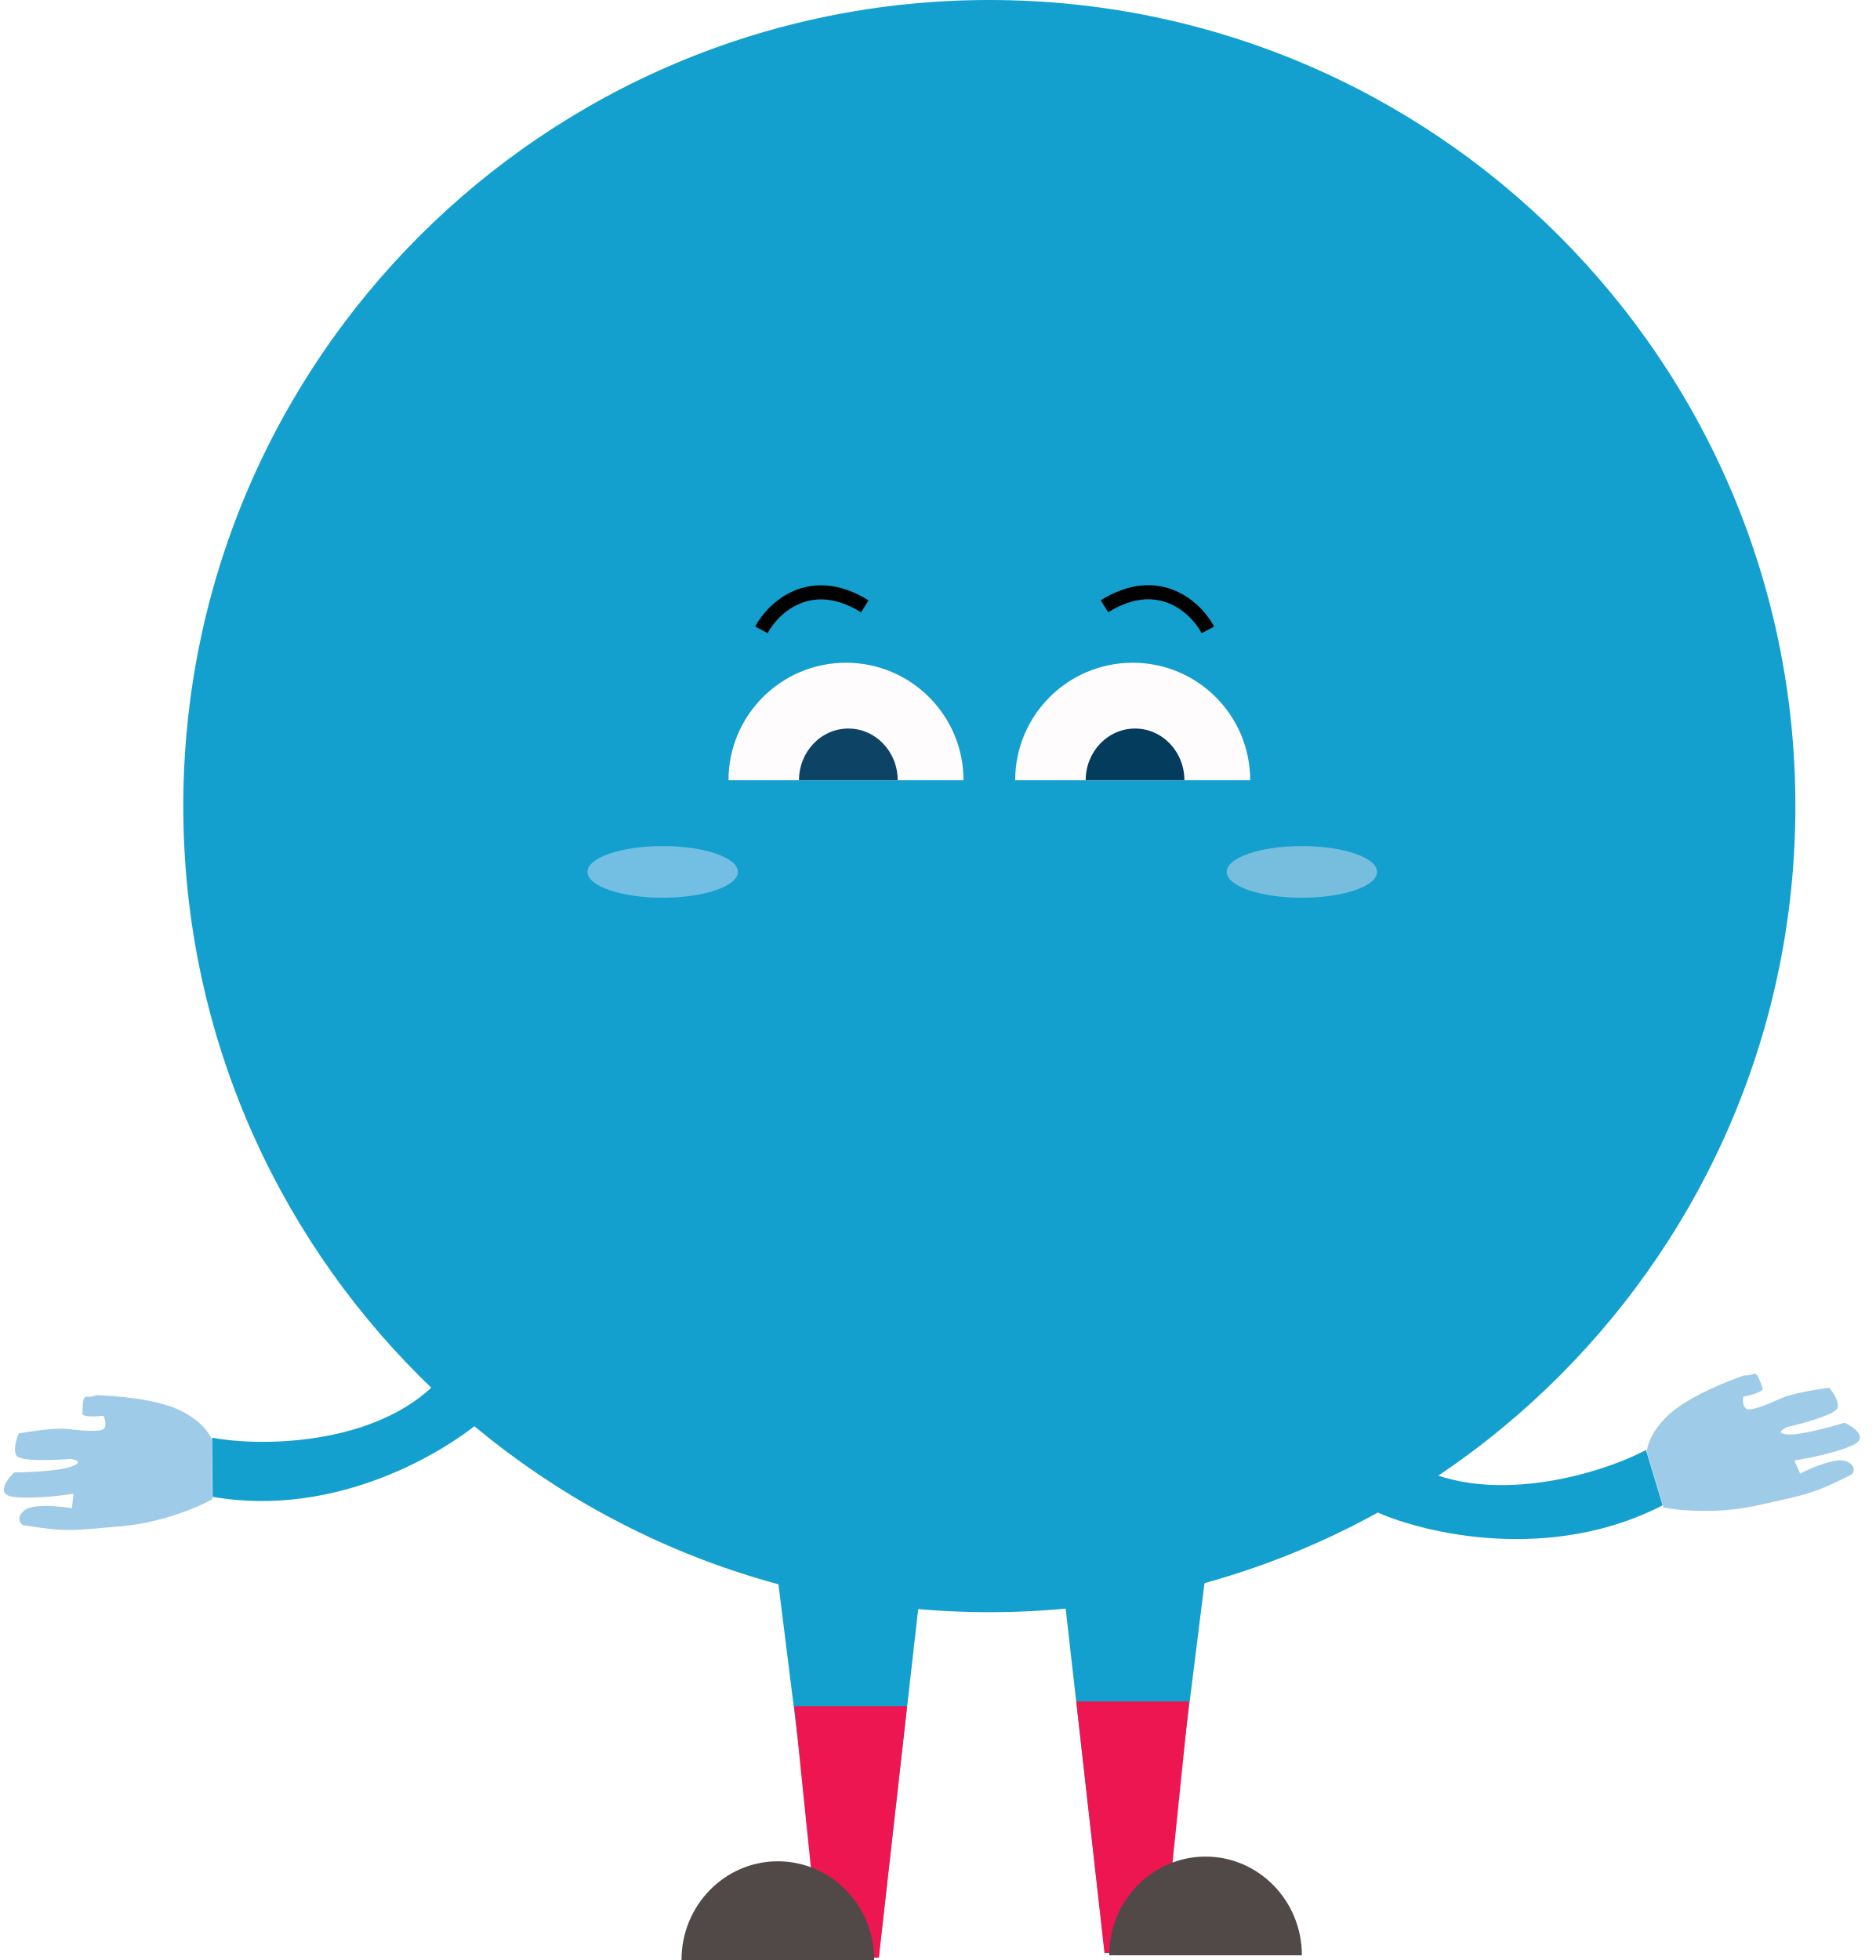
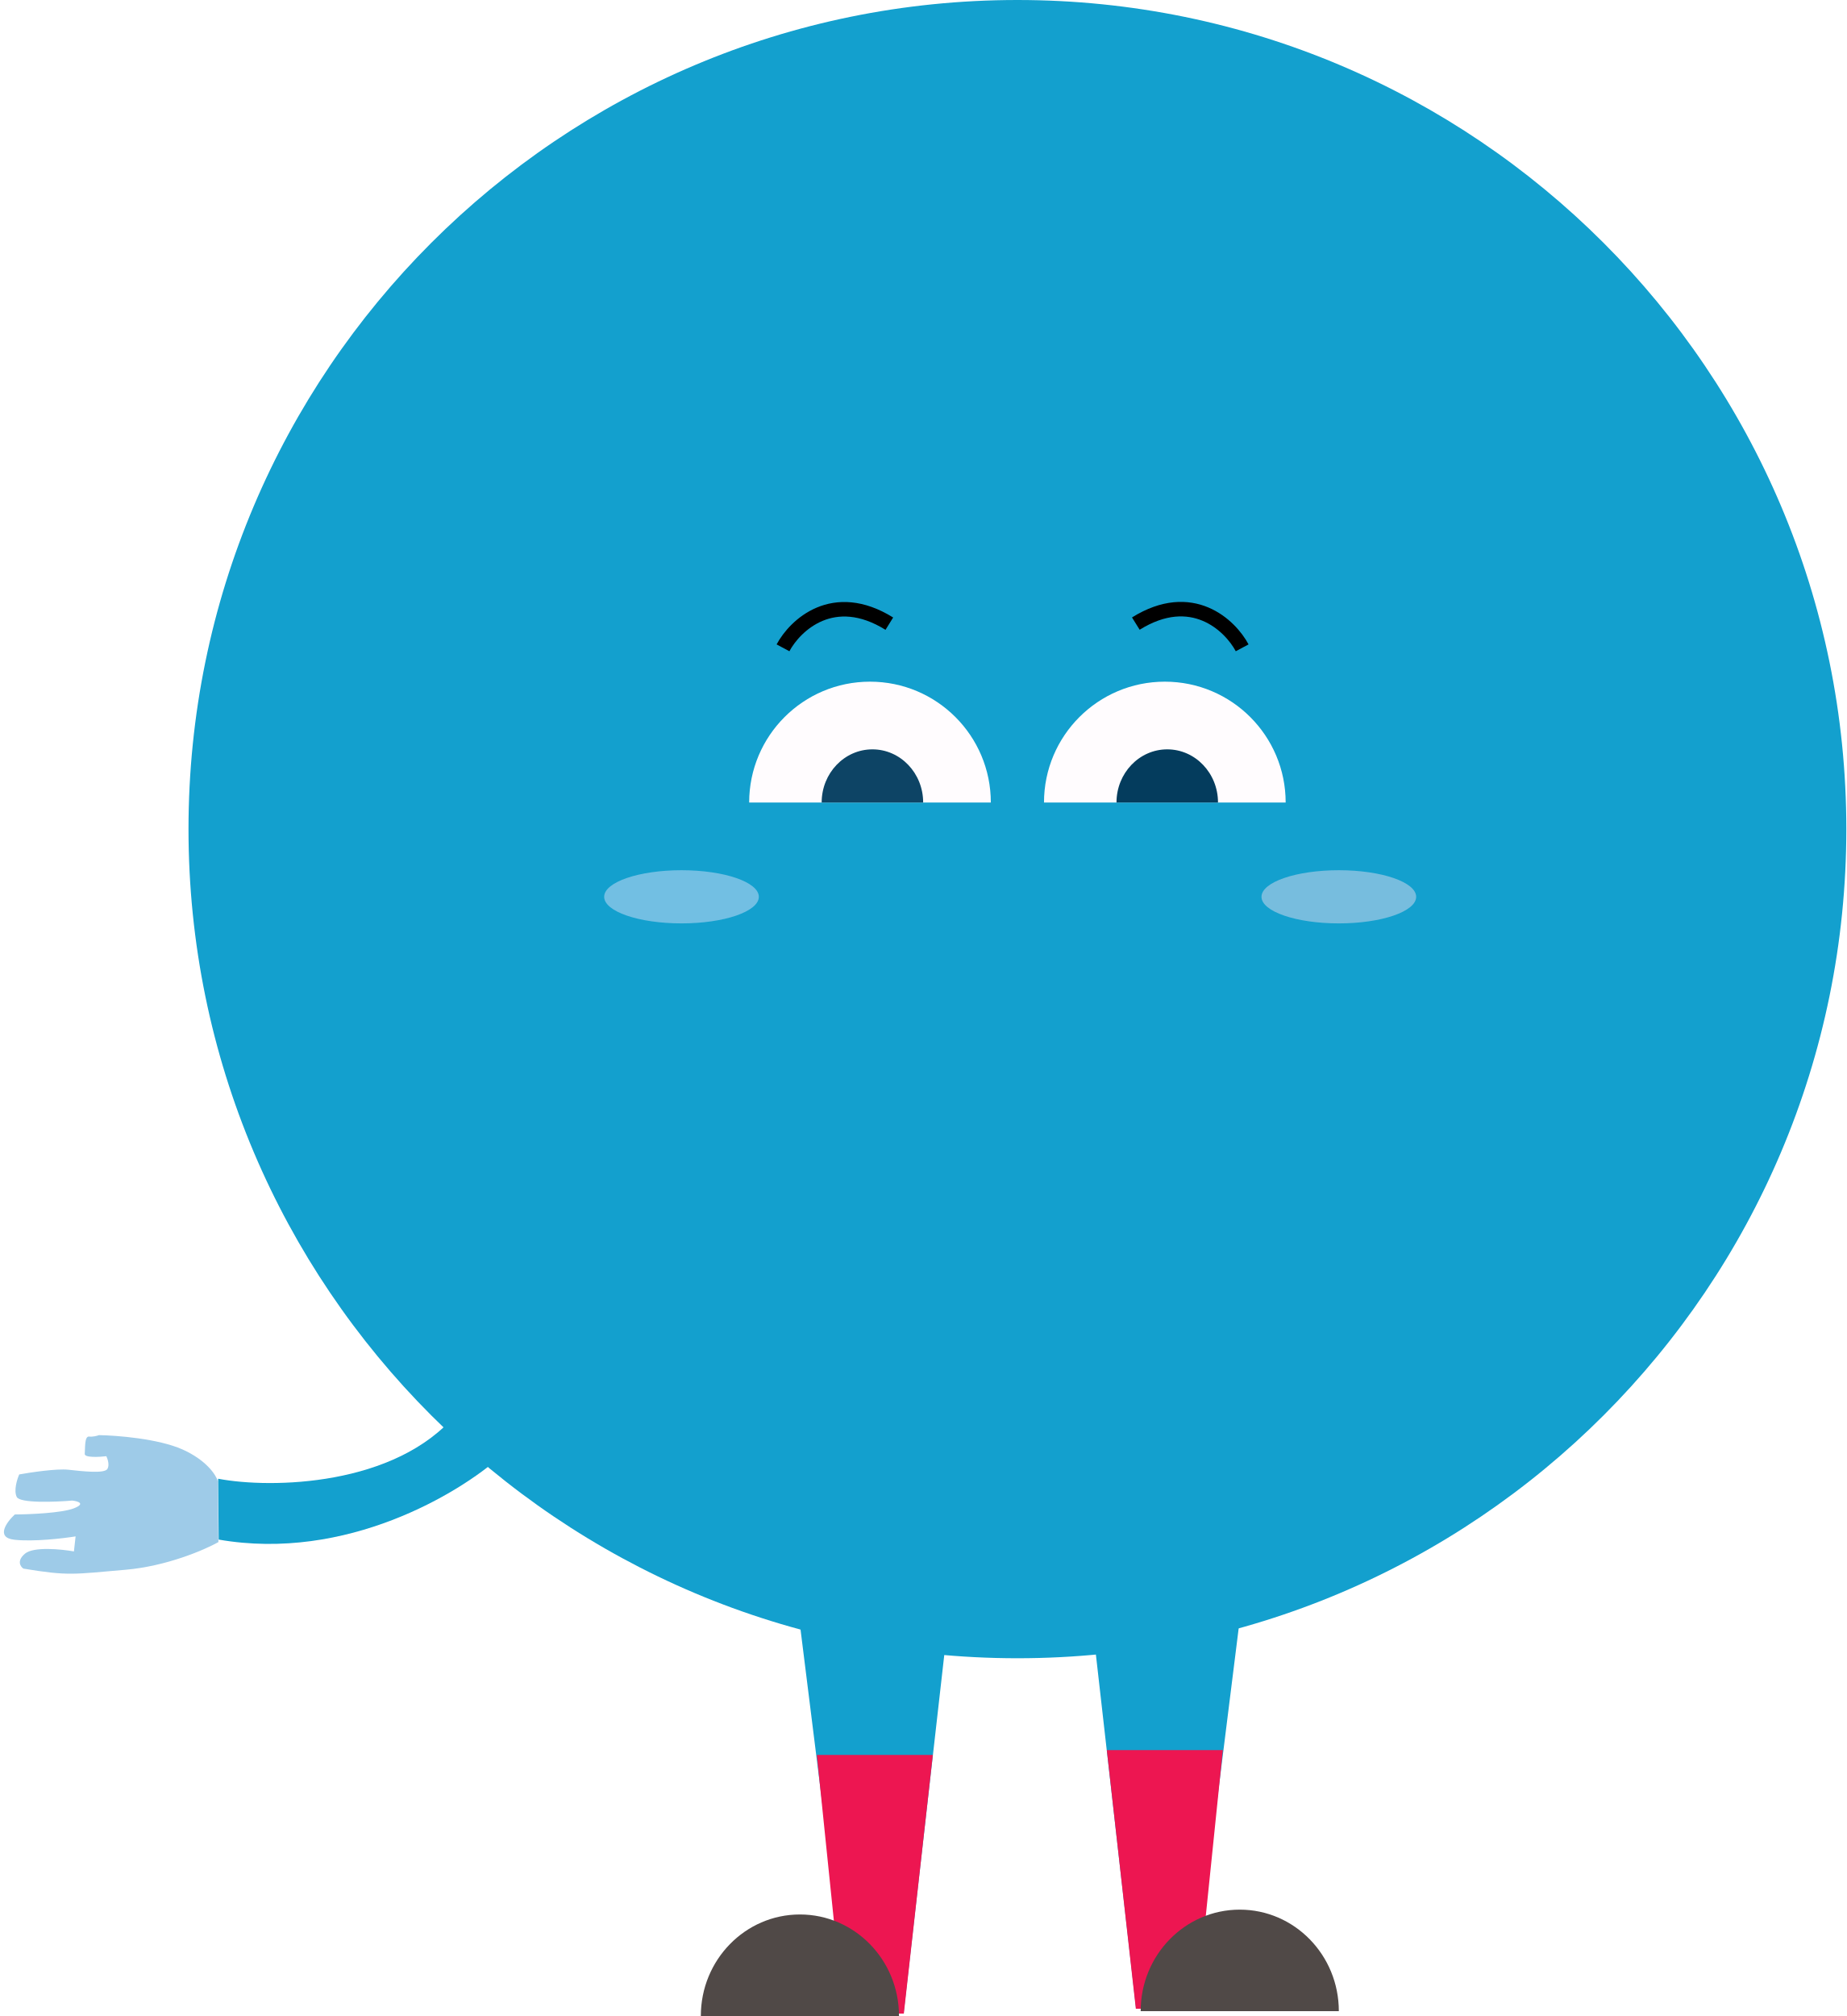
- <svg xmlns="http://www.w3.org/2000/svg" width="399" height="417" viewBox="0 0 399 417" fill="none">
+ <svg xmlns="http://www.w3.org/2000/svg" width="382" height="417" viewBox="0 0 382 417" fill="none">
  <circle cx="210.5" cy="171.5" r="171.5" fill="#13A0CE" />
  <path d="M162 134C164.5 129.333 172.4 121.8 184 129" stroke="black" stroke-width="3" />
  <path d="M257 134C254.5 129.32 246.6 121.766 235 128.986" stroke="black" stroke-width="3" />
  <path fill-rule="evenodd" clip-rule="evenodd" d="M205 166C205 152.193 193.807 141 180 141C166.193 141 155 152.193 155 166H205Z" fill="#FFFCFE" />
  <path fill-rule="evenodd" clip-rule="evenodd" d="M170 166H191C191 159.925 186.299 155 180.5 155C174.701 155 170 159.925 170 166Z" fill="#0D4465" />
  <path fill-rule="evenodd" clip-rule="evenodd" d="M266 166C266 152.193 254.807 141 241 141C227.193 141 216 152.193 216 166H266Z" fill="#FFFCFE" />
  <path fill-rule="evenodd" clip-rule="evenodd" d="M231 166H252C252 159.925 247.299 155 241.5 155C235.701 155 231 159.925 231 166Z" fill="#043C5D" />
  <ellipse cx="141" cy="185.5" rx="16" ry="5.5" fill="#72BFE3" />
  <ellipse cx="277" cy="185.5" rx="16" ry="5.5" fill="#77BDDE" />
  <path d="M186.5 416L195 341.128L166 336L176 416H186.5Z" fill="#13A0CE" stroke="#13A0CE" />
  <path d="M169 363H193L187 416.5H174.5L169 363Z" fill="#ED1651" />
  <path fill-rule="evenodd" clip-rule="evenodd" d="M145 417H186C186 405.402 176.822 396 165.5 396C154.178 396 145 405.402 145 417Z" fill="#504947" />
  <path d="M235.5 415L227 340.128L256 335L246 415H235.5Z" fill="#13A0CE" stroke="#13A0CE" />
  <path d="M253 362H229L235 415.5H247.5L253 362Z" fill="#ED1651" />
  <path fill-rule="evenodd" clip-rule="evenodd" d="M277 416H236C236 404.402 245.178 395 256.5 395C267.822 395 277 404.402 277 416Z" fill="#504947" />
  <path d="M25.942 324.701C34.474 323.969 42.329 320.578 45.19 318.974L45.075 306.386C44.712 305.124 42.739 302.041 37.754 299.812C32.769 297.583 24.158 296.909 20.475 296.85C20.125 296.986 19.225 297.236 18.43 297.147C17.436 297.037 17.646 299.68 17.532 300.716C17.44 301.544 20.475 301.391 22.004 301.211C22.278 301.765 22.704 303.07 22.215 303.854C21.603 304.834 17.13 304.339 14.149 304.008C11.763 303.744 6.376 304.545 3.98 304.978C3.534 305.976 2.806 308.306 3.464 309.636C4.122 310.967 11.396 310.69 14.951 310.385C16.111 310.513 17.799 311.015 15.276 311.993C12.753 312.971 6.083 313.245 3.063 313.259C1.381 314.82 -0.989 318.05 2.986 318.49C6.962 318.931 13.078 318.211 15.64 317.796L15.296 320.902C12.664 320.436 6.958 319.874 5.184 321.354C3.411 322.834 4.216 324.041 4.84 324.459C14.225 326.023 15.277 325.615 25.942 324.701Z" fill="#9ECBE8" />
  <path d="M45.247 318.456C71.7 323.063 95.115 308.786 103.486 301.33L102.416 292.828L94.407 292.465C81.884 307.425 56.135 307.961 45.132 305.869L45.247 318.456Z" fill="#13A0CE" />
-   <path d="M373.97 320.273C365.626 322.164 357.155 321.369 353.963 320.735L350.419 308.953C350.398 307.664 351.383 304.192 355.488 300.608C359.592 297.024 367.604 293.796 371.097 292.63C371.47 292.651 372.4 292.613 373.132 292.29C374.048 291.888 374.614 294.418 375.024 295.35C375.352 296.095 372.415 296.868 370.905 297.161C370.805 297.761 370.778 299.107 371.472 299.692C372.339 300.422 376.458 298.61 379.204 297.402C381.401 296.436 386.768 295.557 389.177 295.239C389.892 296.036 391.262 297.991 391.021 299.431C390.781 300.871 383.767 302.807 380.29 303.595C379.222 304.065 377.758 305.042 380.447 305.194C383.136 305.345 389.573 303.588 392.456 302.691C394.512 303.64 397.708 305.939 394.047 307.55C390.385 309.161 384.347 310.334 381.785 310.72L383.015 313.515C385.387 312.286 390.663 310.039 392.783 310.886C394.903 311.732 394.486 313.101 394.012 313.68C385.521 317.971 384.401 317.908 373.97 320.273Z" fill="#9ECBE8" />
-   <path d="M353.758 320.269C329.882 332.551 303.422 326.29 293.278 321.858L291.831 313.6L299.358 310.845C315.637 321.028 340.334 313.759 350.214 308.487L353.758 320.269Z" fill="#13A0CE" />
</svg>
